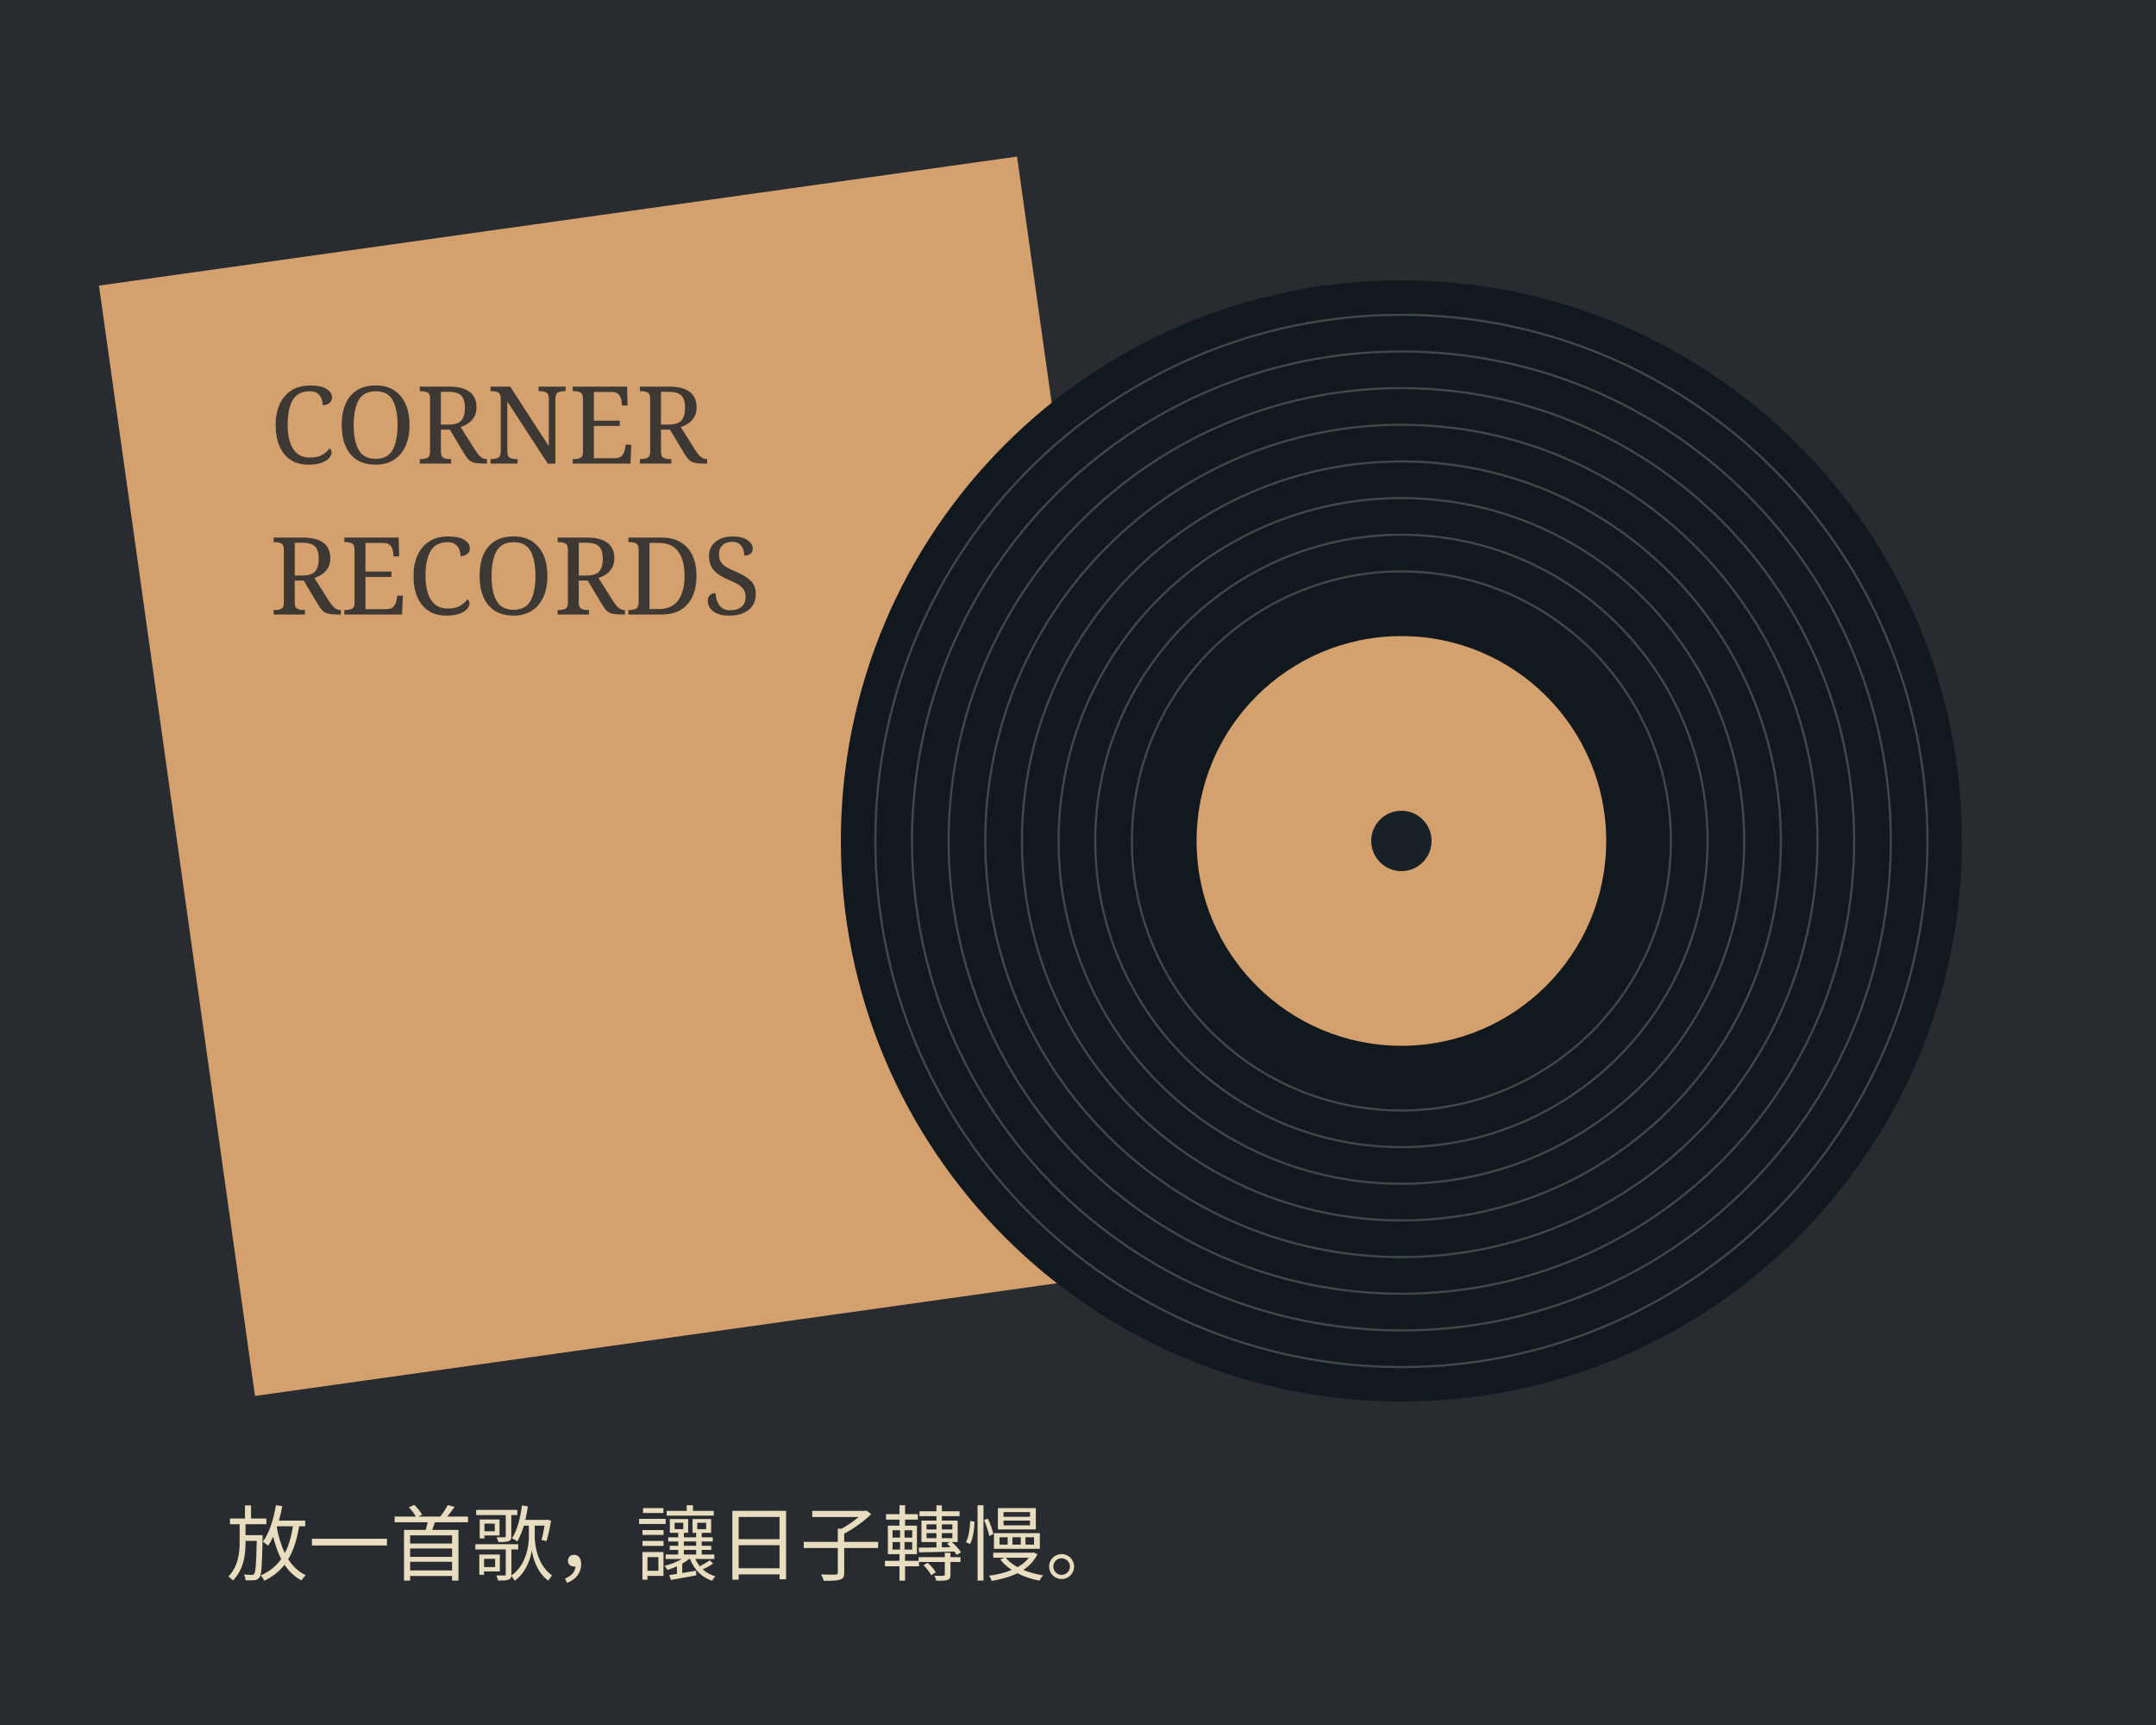
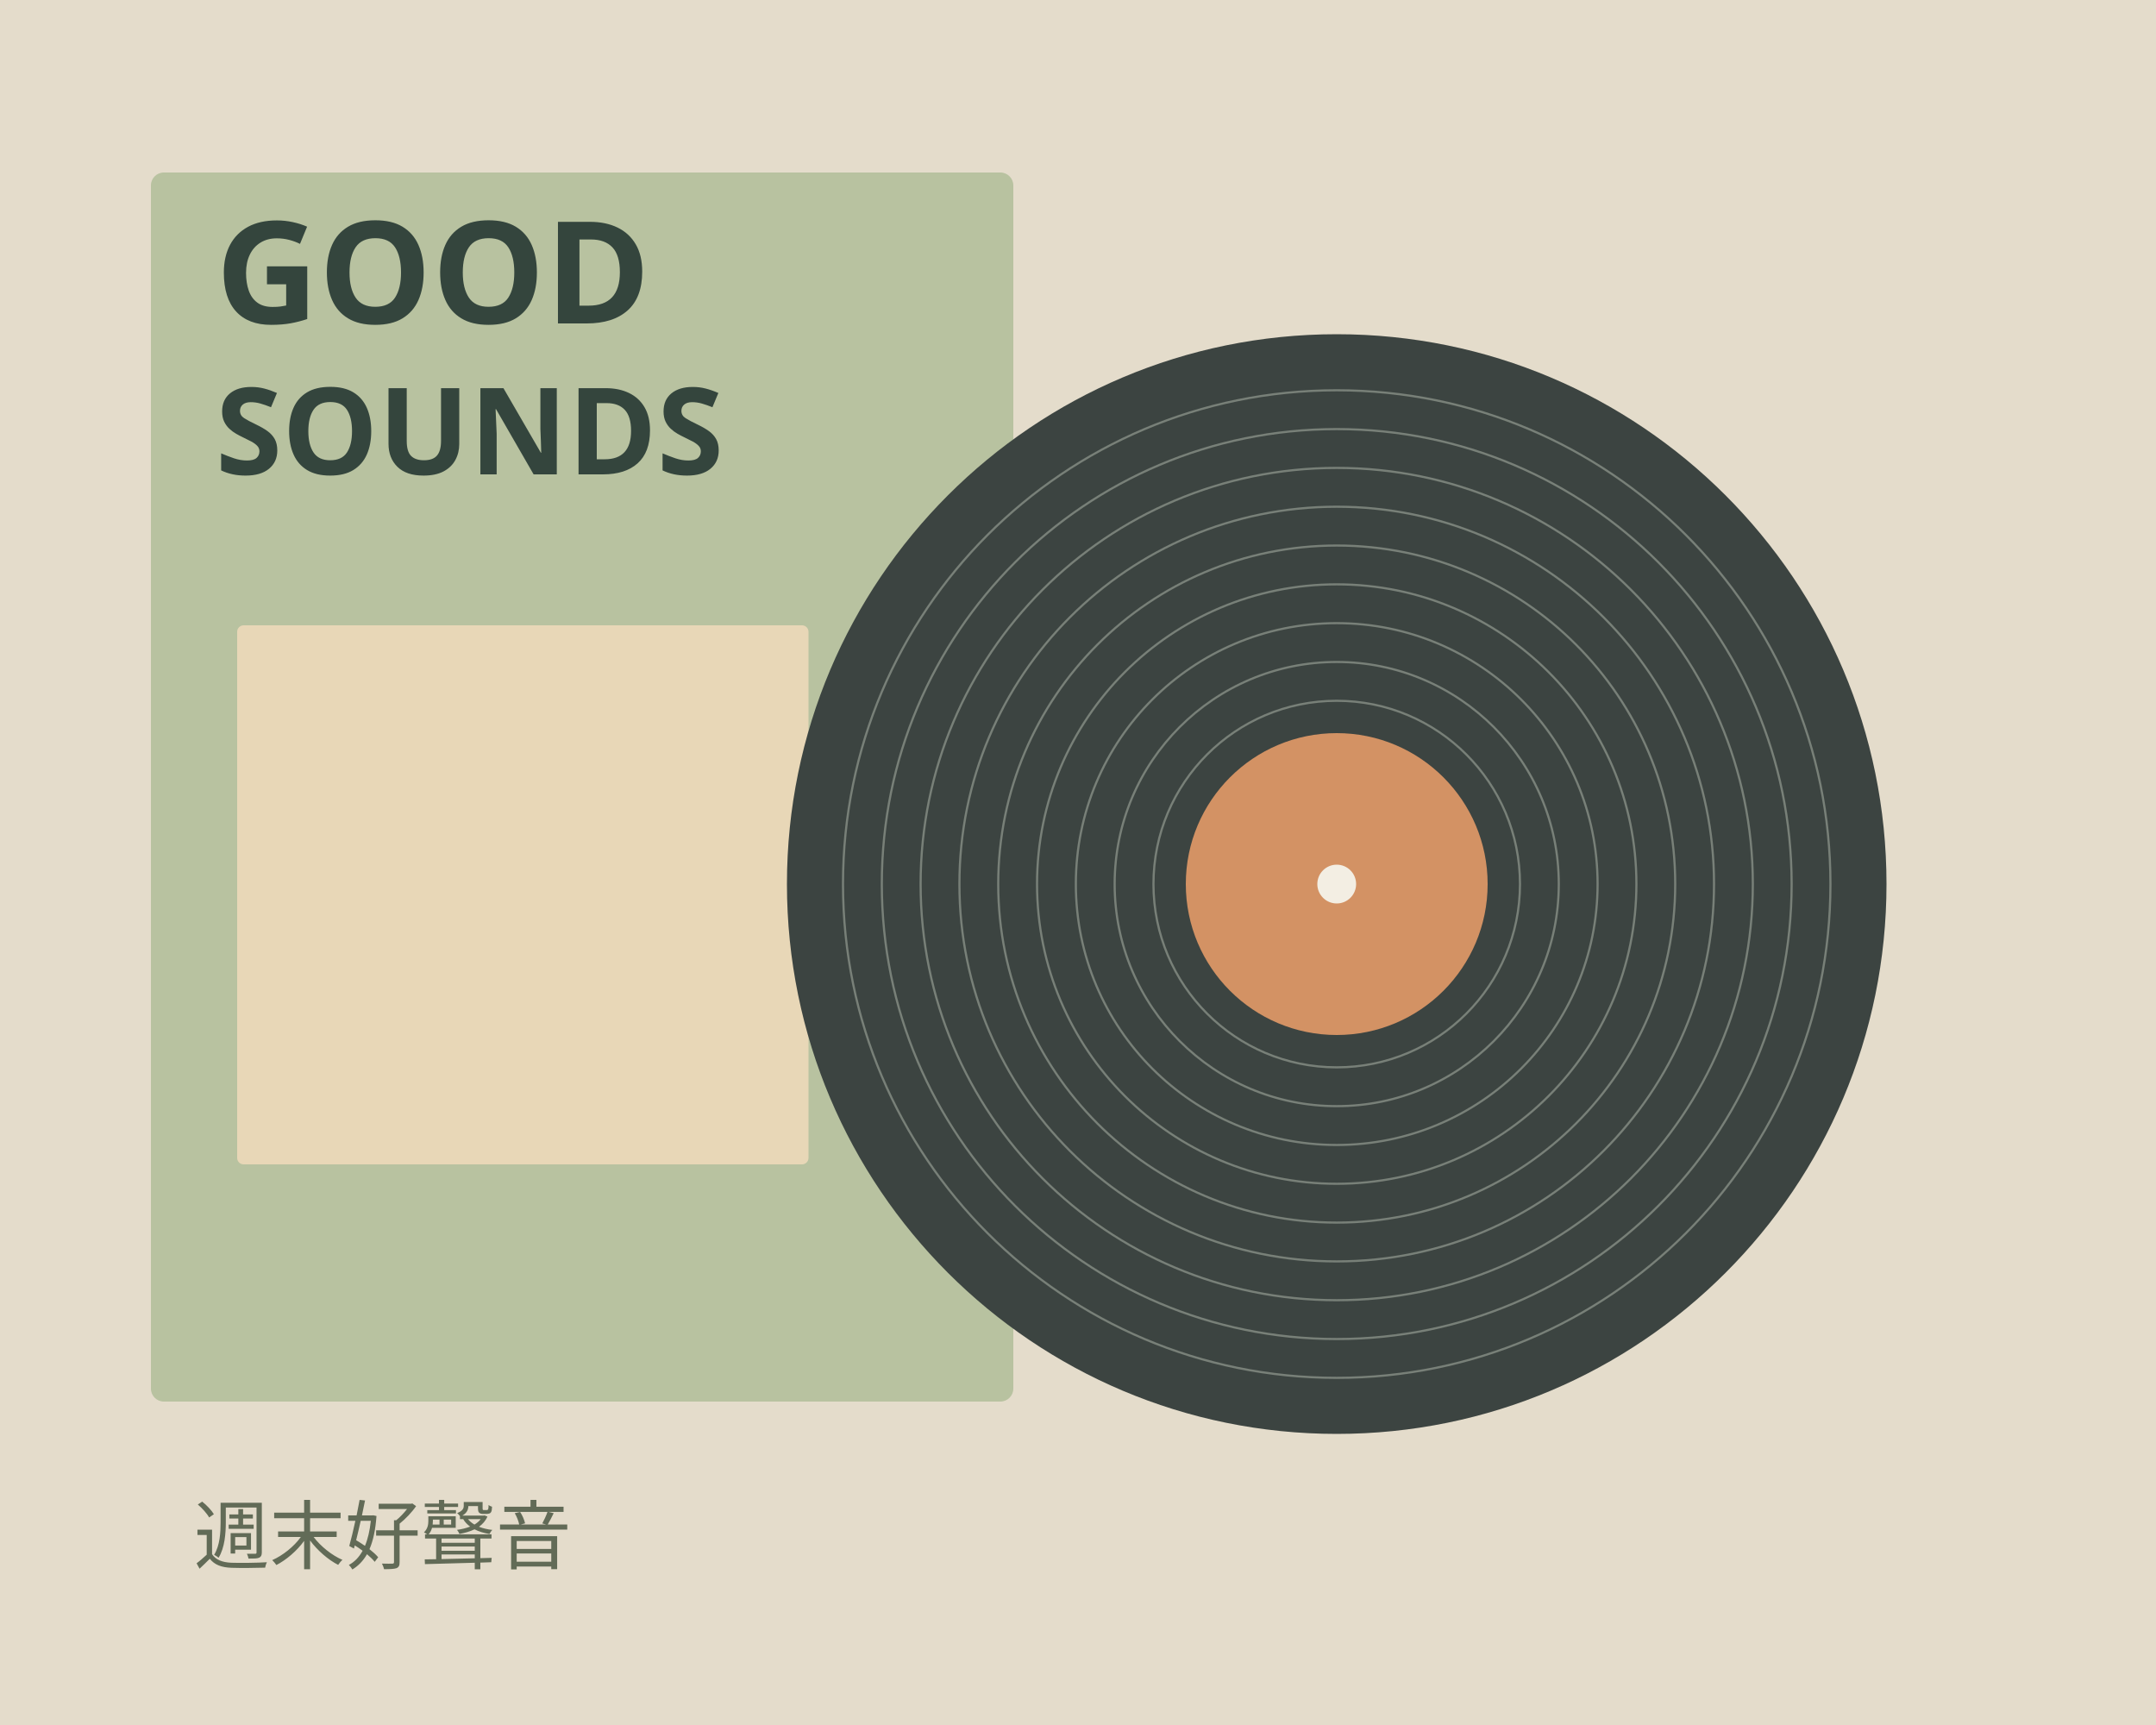
<svg xmlns="http://www.w3.org/2000/svg" viewBox="0 0 1000 800">
-   <rect x="0" y="0" width="1000" height="800" fill="#282c30" rx="0" />
-   <rect x="80" y="100" width="430" height="520" fill="#d4a16e" rx="0" transform="rotate(-8 295 360)" />
-   <text x="125" y="215" font-family="Noto Serif TC,serif" font-size="50" fill="#3d3833">CORNER</text>
-   <text x="125" y="285" font-family="Noto Serif TC,serif" font-size="50" fill="#3d3833">RECORDS</text>
-   <circle cx="650" cy="390" r="260" fill="#12191e" />
-   <circle cx="650" cy="390" r="125" fill="none" stroke="#41484a" stroke-width="1" />
-   <circle cx="650" cy="390" r="142" fill="none" stroke="#41484a" stroke-width="1" />
-   <circle cx="650" cy="390" r="159" fill="none" stroke="#41484a" stroke-width="1" />
-   <circle cx="650" cy="390" r="176" fill="none" stroke="#41484a" stroke-width="1" />
-   <circle cx="650" cy="390" r="193" fill="none" stroke="#41484a" stroke-width="1" />
-   <circle cx="650" cy="390" r="210" fill="none" stroke="#41484a" stroke-width="1" />
-   <circle cx="650" cy="390" r="227" fill="none" stroke="#41484a" stroke-width="1" />
-   <circle cx="650" cy="390" r="244" fill="none" stroke="#41484a" stroke-width="1" />
-   <circle cx="650" cy="390" r="95" fill="#d4a16e" />
-   <circle cx="650" cy="390" r="14" fill="#172126" />
-   <text x="105" y="730" font-family="Noto Serif TC,serif" font-size="38" fill="#e9ddc0">放一首歌，讓日子轉慢。</text>
+   <rect x="0" y="0" width="1000" height="800" fill="#e4dccb" rx="0" />
+   <rect x="70" y="80" width="400" height="570" fill="#b8c2a0" rx="6" />
+   <text x="100" y="150" font-family="Noto Sans TC,Microsoft JhengHei,sans-serif" font-size="66" fill="#34453d" font-weight="700">GOOD</text>
+   <text x="100" y="220" font-family="Noto Sans TC,Microsoft JhengHei,sans-serif" font-size="56" fill="#34453d" font-weight="700">SOUNDS</text>
+   <rect x="110" y="290" width="265" height="250" fill="#e8d7b7" rx="3" />
+   <circle cx="620" cy="410" r="255" fill="#3c4441" />
+   <circle cx="620" cy="410" r="85" fill="none" stroke="#788078" stroke-width="1" />
+   <circle cx="620" cy="410" r="103" fill="none" stroke="#788078" stroke-width="1" />
+   <circle cx="620" cy="410" r="121" fill="none" stroke="#788078" stroke-width="1" />
+   <circle cx="620" cy="410" r="139" fill="none" stroke="#788078" stroke-width="1" />
+   <circle cx="620" cy="410" r="157" fill="none" stroke="#788078" stroke-width="1" />
+   <circle cx="620" cy="410" r="175" fill="none" stroke="#788078" stroke-width="1" />
+   <circle cx="620" cy="410" r="193" fill="none" stroke="#788078" stroke-width="1" />
+   <circle cx="620" cy="410" r="211" fill="none" stroke="#788078" stroke-width="1" />
+   <circle cx="620" cy="410" r="229" fill="none" stroke="#788078" stroke-width="1" />
+   <circle cx="620" cy="410" r="70" fill="#d39264" />
+   <circle cx="620" cy="410" r="9" fill="#f3eee3" />
+   <text x="90" y="725" font-family="Noto Sans TC,Microsoft JhengHei,sans-serif" font-size="35" fill="#626b57">週末好聲音</text>
</svg>
